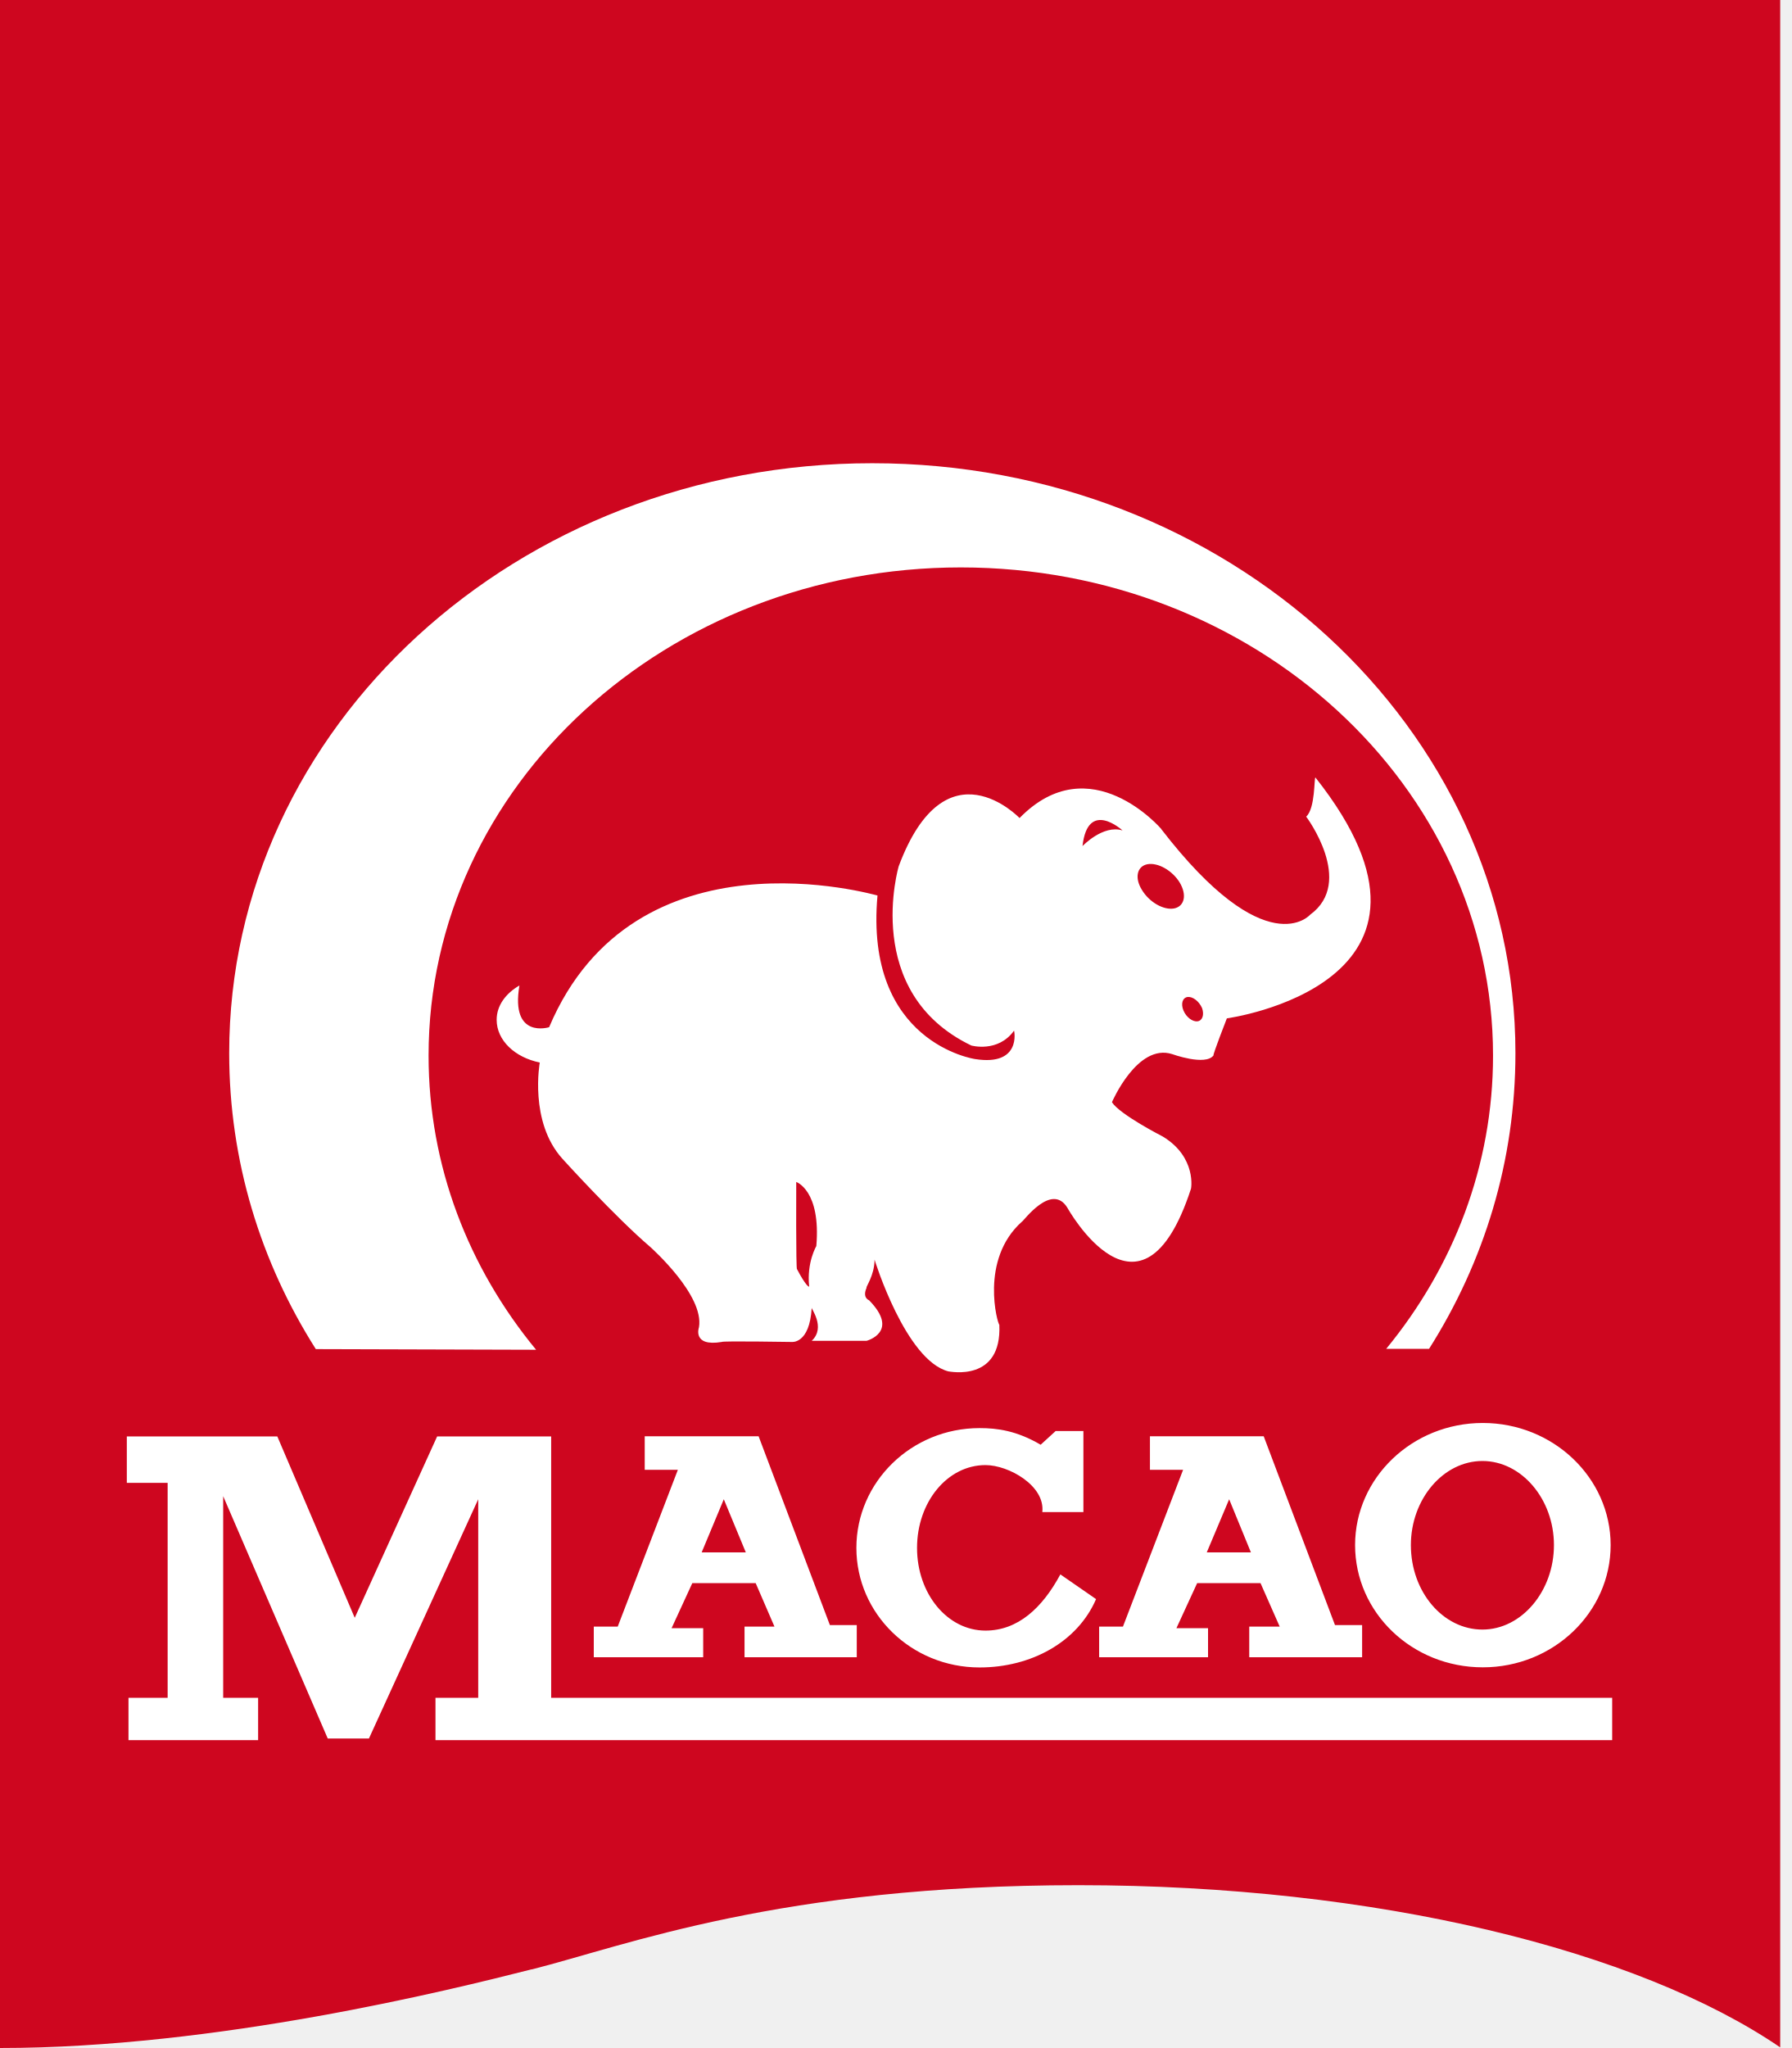
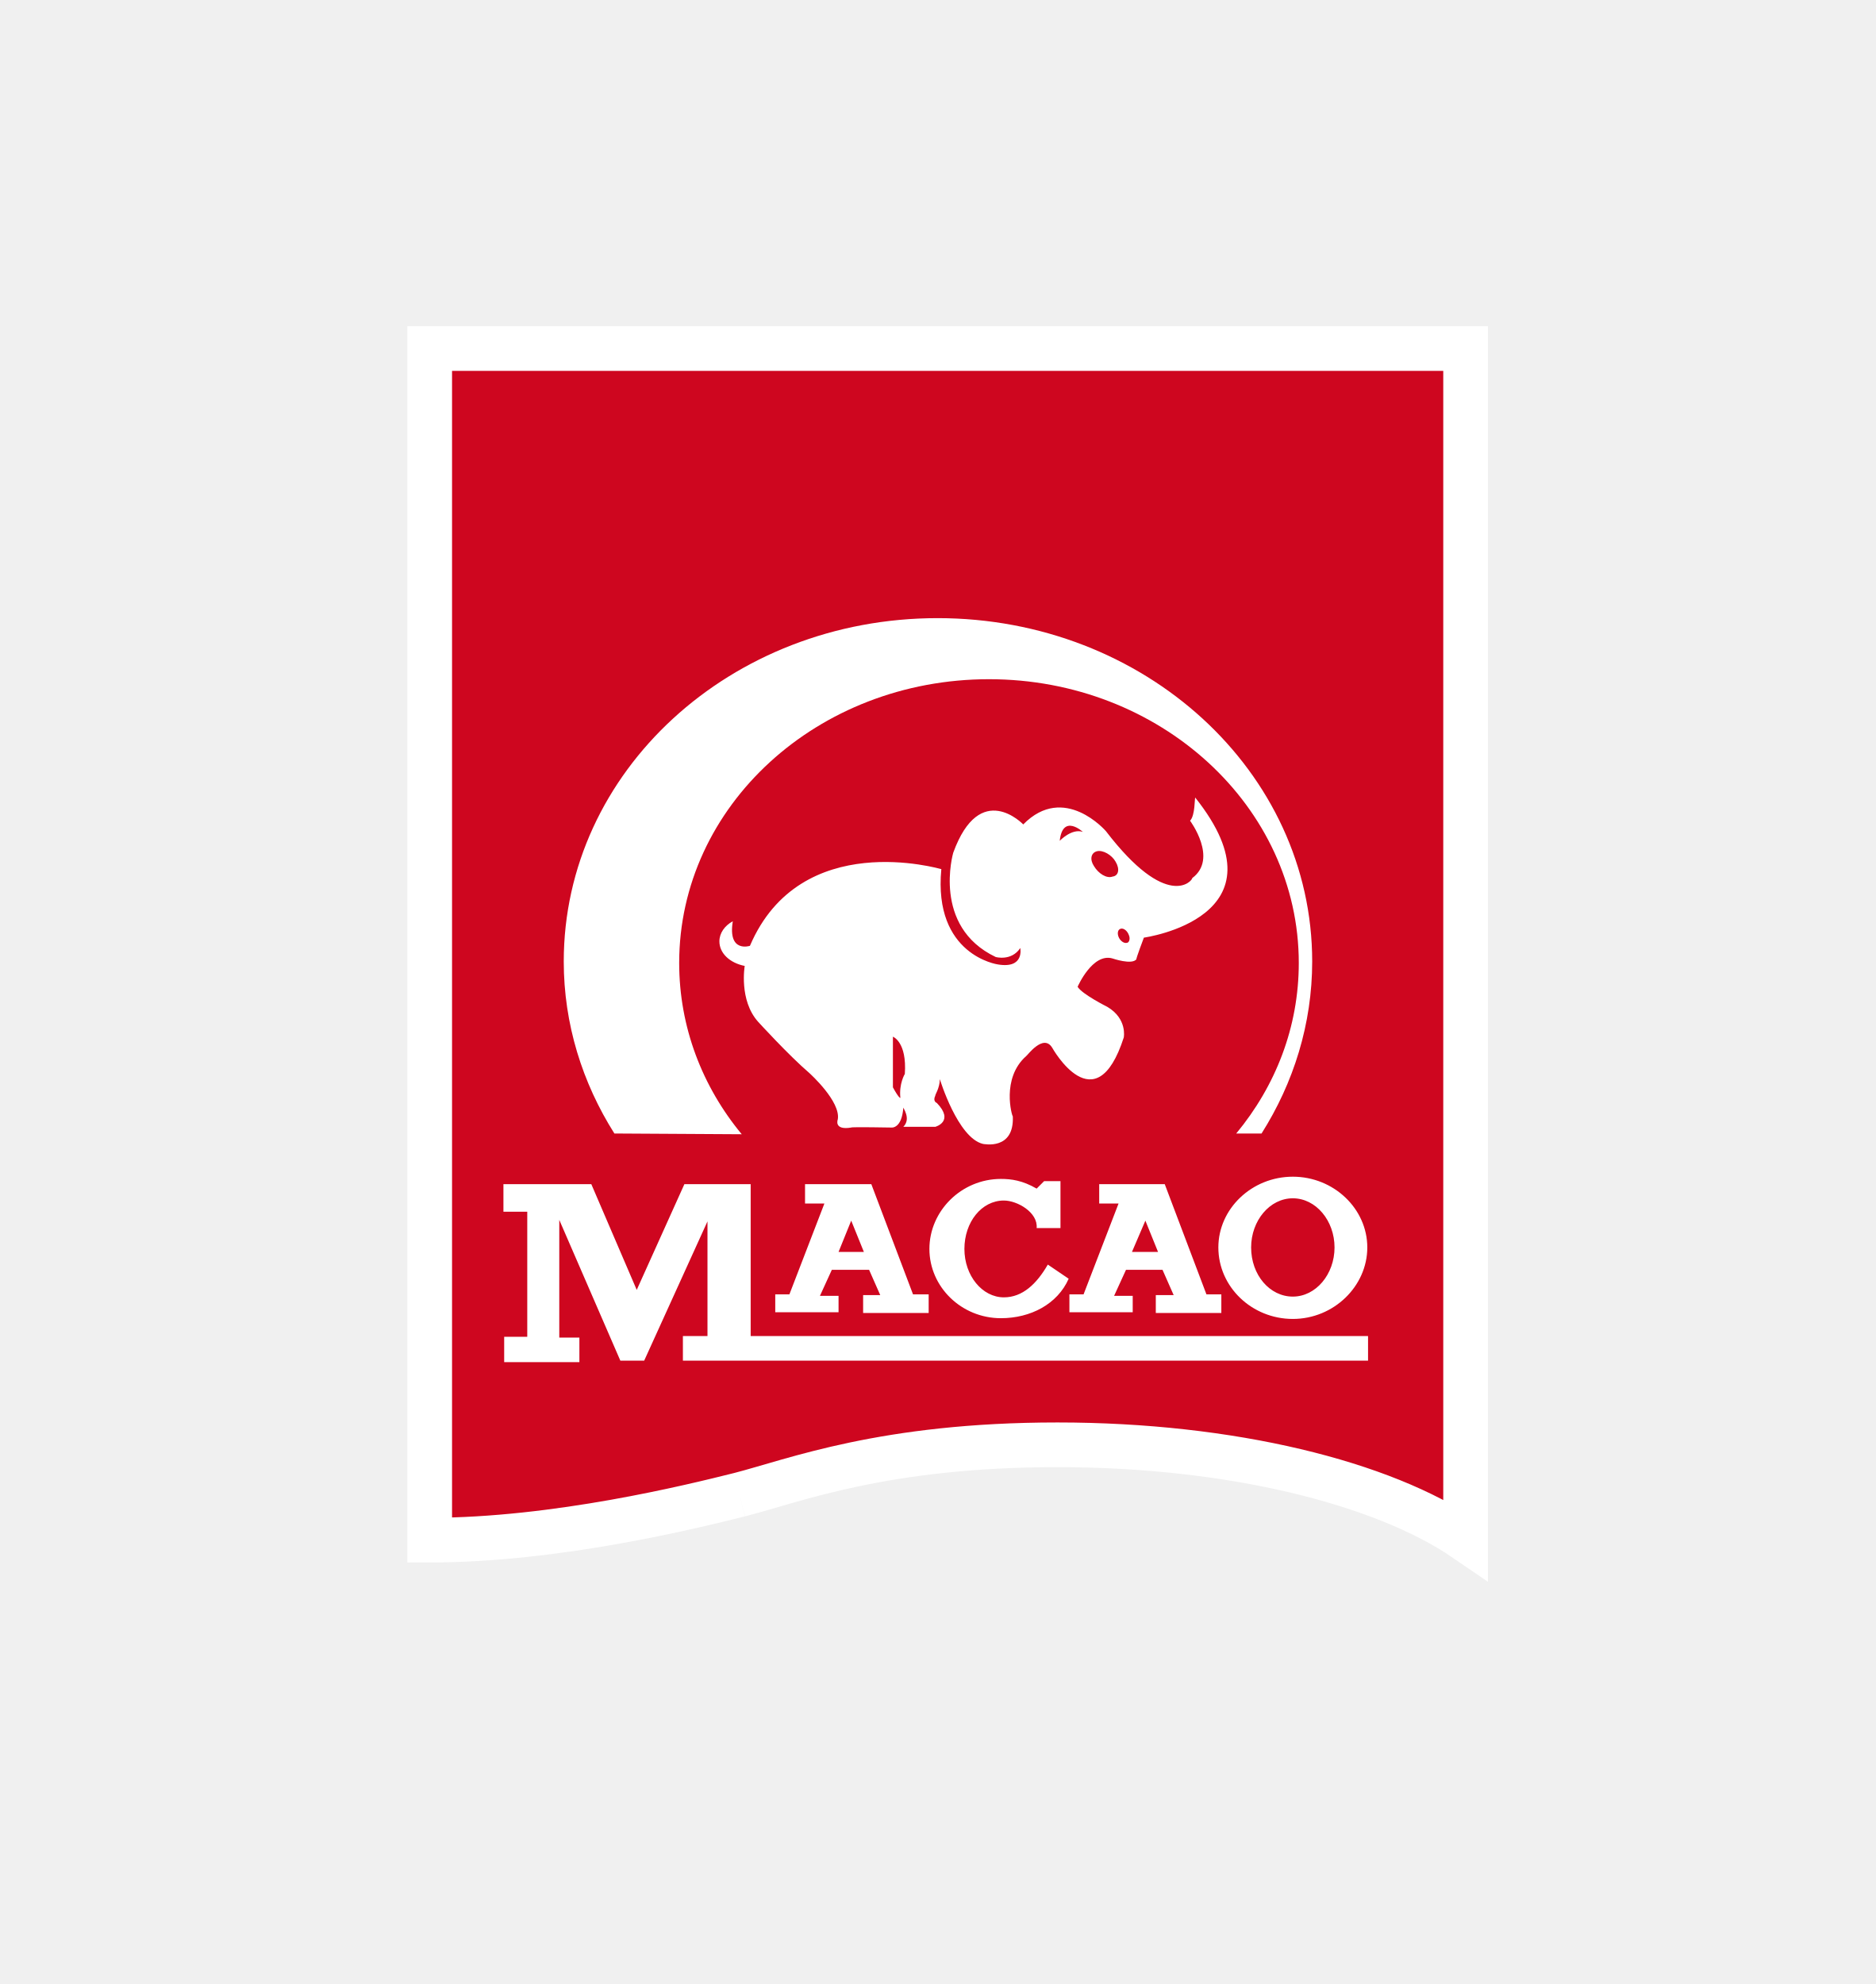
- <svg xmlns="http://www.w3.org/2000/svg" width="140" height="160" viewBox="0 0 140 160" fill="none">
-   <g clip-path="url(#clip0_185_264)">
-     <path d="M41.56 153.85C35.18 155.47 16.93 160 0 160V0H139.11V159.95C128 152.37 107.59 147.28 84.27 147.28C60.95 147.28 48.98 151.98 41.56 153.86" fill="#CE061F" />
-     <path fill-rule="evenodd" clip-rule="evenodd" d="M10.04 135.95V132.64H13.1V115.85H9.91V112.22H21.67L27.72 126.39L34.16 112.22H43.07V132.64H125.98V135.95H34.03V132.64H37.37V117.13L28.83 135.82H25.61L17.44 116.89V132.64H20.17V135.95H10.04ZM82.47 111.8H84.66V118.13H81.45C81.68 116.07 78.82 114.46 77.01 114.46C74.02 114.46 71.66 117.36 71.66 120.93C71.66 124.5 74.02 127.39 77.01 127.39C79.54 127.39 81.45 125.62 82.86 123L85.65 124.93C84.19 128.3 80.56 130.27 76.55 130.27C71.21 130.27 66.92 126.07 66.92 120.93C66.92 115.79 71.21 111.57 76.55 111.57C77.92 111.57 79.45 111.77 81.32 112.87L82.49 111.8H82.47ZM105.89 120.71C105.89 115.46 110.36 111.17 115.87 111.17C121.38 111.17 125.86 115.46 125.86 120.71C125.86 125.96 121.39 130.26 115.87 130.26C110.35 130.26 105.89 125.99 105.89 120.71ZM110.25 120.71C110.25 117.12 112.78 114.14 115.84 114.14C118.9 114.14 121.43 117.12 121.43 120.71C121.43 124.3 118.91 127.31 115.84 127.31C112.77 127.31 110.25 124.37 110.25 120.71ZM89.86 112.22V114.83H92.45L87.75 127.08H85.89V129.47H94.4V127.2H91.93L93.55 123.68H98.5L100 127.08H97.62V129.47H106.44V126.96H104.32L98.75 112.21H89.86V112.22ZM97.75 121.28H94.3L96.05 117.13L97.75 121.28ZM50.38 112.22V114.83H52.97L48.27 127.08H46.4V129.47H54.95V127.2H52.48L54.1 123.68H59.05L60.52 127.08H58.18V129.47H66.95V126.96H64.85L59.28 112.21H50.38V112.22ZM58.28 121.28H54.83L56.56 117.13L58.28 121.28Z" fill="white" />
-     <path fill-rule="evenodd" clip-rule="evenodd" d="M41.9 105.46C36.62 99.06 33.49 91.1 33.49 82.47C33.49 61.4 52.11 44.33 75.08 44.33C98.05 44.33 116.67 61.4 116.67 82.47C116.67 91.07 113.57 98.99 108.32 105.38H111.67C115.98 98.58 118.42 90.7 118.42 82.28C118.42 56.82 95.93 36.19 68.16 36.19C40.39 36.19 17.91 56.82 17.91 82.28C17.91 90.7 20.37 98.61 24.68 105.4L41.9 105.45V105.46ZM90.76 64.78C90.76 64.78 85.2 58.25 79.67 63.91C79.67 63.91 73.9 57.85 70.23 67.67C70.23 67.67 67.3 77.54 75.9 81.68C75.9 81.68 77.98 82.27 79.24 80.52C79.26 80.52 79.83 83.31 76.2 82.74C76.2 82.74 67.53 81.5 68.57 69.96C68.46 69.96 49.62 64.39 42.91 80.25C42.91 80.25 39.87 81.21 40.59 76.99C39.52 77.61 38.81 78.56 38.81 79.67C38.81 81.28 40.23 82.61 42.18 83.01C42.18 83.01 41.33 87.64 43.95 90.53C43.95 90.53 48.04 95.05 50.85 97.45C50.96 97.56 55.04 101.2 54.62 103.69C54.62 103.69 54.06 105.23 56.4 104.84C56.4 104.75 61.85 104.84 61.85 104.84C61.85 104.84 63.27 105.04 63.43 102.16C63.32 102.16 64.57 103.69 63.43 104.75H67.72C67.72 104.75 70.34 104.06 67.91 101.58C67.91 101.58 67.36 101.4 67.72 100.6C67.61 100.6 68.34 99.65 68.34 98.41C68.34 98.41 70.76 106.27 74.11 107.14C74.21 107.14 78.3 108.01 78.09 103.49C77.97 103.49 76.51 98.41 79.87 95.43C79.96 95.43 82.18 92.34 83.41 94.36C83.41 94.36 89.17 104.74 93.05 92.92C93.09 92.93 93.53 90.4 90.86 88.79C90.86 88.79 87.51 87.08 86.89 86.11C86.89 86.11 88.87 81.49 91.59 82.35C91.59 82.35 94.2 83.3 94.83 82.45C94.74 82.45 95.87 79.56 95.87 79.56C95.87 79.56 115.57 76.88 102.79 60.74C102.68 60.74 102.79 63.15 102.07 63.8C102.07 63.8 105.9 68.9 102.38 71.46C102.38 71.46 98.96 75.43 90.74 64.77M87.72 64.88C87.72 64.88 85 62.39 84.59 66.1C84.59 66.1 86.2 64.4 87.72 64.88ZM92.48 78.95C92.26 78.42 92.4 77.95 92.8 77.89C93.19 77.84 93.69 78.21 93.93 78.75C94.12 79.28 93.96 79.74 93.58 79.79C93.19 79.84 92.7 79.47 92.48 78.95ZM62.22 92.34C62.22 92.34 64.16 92.99 63.79 97.35C63.79 97.35 63.03 98.62 63.23 100.5C63.23 100.59 62.93 100.4 62.28 99.15C62.19 99.27 62.22 92.33 62.22 92.33M89.23 69.52C88.65 68.59 88.84 67.69 89.65 67.52C90.48 67.36 91.61 68.01 92.18 68.94C92.76 69.9 92.57 70.8 91.76 70.97C90.94 71.13 89.81 70.49 89.23 69.52Z" fill="white" />
+ <svg xmlns="http://www.w3.org/2000/svg" version="1.1" id="Calque_1" x="0px" y="0px" viewBox="0 0 251.9 266.4" style="enable-background:new 0 0 251.9 266.4;" xml:space="preserve">
+   <style type="text/css">
+ 	.st0{display:none;}
+ 	.st1{fill:#CE061F;stroke:#FFFFFF;stroke-width:6;stroke-miterlimit:10;}
+ 	.st2{fill-rule:evenodd;clip-rule:evenodd;fill:#FFFFFF;}
+ </style>
+   <rect x="0.9" y="-1.3" class="st0" width="253.1" height="269" />
+   <g>
+     <path class="st1" d="M99.3,200.7c-6.4,1.6-24.6,6.1-41.6,6.1v-160h139.1v159.9c-11.1-7.6-31.5-12.7-54.8-12.7   S106.7,198.8,99.3,200.7" />
+     <path class="st2" d="M67.7,182.8v-3.3h3.1v-16.8h-3.2V159h11.8l6.1,14.2l6.4-14.2h8.9v20.4h82.9v3.3H91.7v-3.3h3.3V164l-8.5,18.7   h-3.2l-8.2-18.9v15.8h2.7v3.3H67.7z M140.2,158.6h2.2v6.3h-3.2c0.2-2.1-2.6-3.7-4.4-3.7c-3,0-5.3,2.9-5.3,6.5   c0,3.6,2.4,6.5,5.3,6.5c2.5,0,4.4-1.8,5.9-4.4l2.8,1.9c-1.5,3.4-5.1,5.3-9.1,5.3c-5.3,0-9.6-4.2-9.6-9.3s4.3-9.4,9.6-9.4   c1.4,0,2.9,0.2,4.8,1.3L140.2,158.6L140.2,158.6z M163.6,167.5c0-5.2,4.5-9.5,10-9.5s10,4.3,10,9.5s-4.5,9.6-10,9.6   S163.6,172.8,163.6,167.5z M168,167.5c0-3.6,2.5-6.6,5.6-6.6s5.6,3,5.6,6.6c0,3.6-2.5,6.6-5.6,6.6S168,171.2,168,167.5z M147.6,159   v2.6h2.6l-4.7,12.2h-1.9v2.4h8.5V174h-2.5l1.6-3.5h4.9l1.5,3.4h-2.4v2.4h8.8v-2.5H162l-5.6-14.8L147.6,159L147.6,159z M155.5,168.1   H152l1.8-4.2L155.5,168.1z M108.1,159v2.6h2.6l-4.7,12.2h-1.9v2.4h8.5V174h-2.5l1.6-3.5h5l1.5,3.4h-2.3v2.4h8.8v-2.5h-2.1L117,159   L108.1,159L108.1,159z M116,168.1h-3.4l1.7-4.2L116,168.1z" />
+     <path class="st2" d="M99.6,152.3c-5.3-6.4-8.4-14.4-8.4-23c0-21.1,18.6-38.1,41.6-38.1s41.6,17.1,41.6,38.1   c0,8.6-3.1,16.5-8.4,22.9h3.4c4.3-6.8,6.8-14.7,6.8-23.1c0-25.5-22.5-46.1-50.3-46.1s-50.2,20.6-50.2,46.1c0,8.4,2.5,16.3,6.8,23.1   L99.6,152.3L99.6,152.3z M148.5,111.6c0,0-5.6-6.5-11.1-0.9c0,0-5.8-6.1-9.4,3.8c0,0-2.9,9.9,5.7,14c0,0,2.1,0.6,3.3-1.2   c0,0,0.6,2.8-3,2.2c0,0-8.7-1.2-7.6-12.8c-0.1,0-18.9-5.6-25.7,10.3c0,0-3,1-2.3-3.3c-1.1,0.6-1.8,1.6-1.8,2.7   c0,1.6,1.4,2.9,3.4,3.3c0,0-0.8,4.6,1.8,7.5c0,0,4.1,4.5,6.9,6.9c0.1,0.1,4.2,3.8,3.8,6.2c0,0-0.6,1.5,1.8,1.1c0-0.1,5.4,0,5.4,0   s1.4,0.2,1.6-2.7c-0.1,0,1.1,1.5,0,2.6h4.3c0,0,2.6-0.7,0.2-3.2c0,0-0.6-0.2-0.2-1c-0.1,0,0.6-1,0.6-2.2c0,0,2.4,7.9,5.8,8.7   c0.1,0,4.2,0.9,4-3.7c-0.1,0-1.6-5.1,1.8-8.1c0.1,0,2.3-3.1,3.5-1.1c0,0,5.8,10.4,9.6-1.4c0,0,0.5-2.5-2.2-4.1c0,0-3.4-1.7-4-2.7   c0,0,2-4.6,4.7-3.8c0,0,2.6,0.9,3.2,0.1c-0.1,0,1-2.9,1-2.9s19.7-2.7,6.9-18.8c-0.1,0,0,2.4-0.7,3.1c0,0,3.8,5.1,0.3,7.7   C160.1,118.3,156.7,122.3,148.5,111.6 M145.4,111.7c0,0-2.7-2.5-3.1,1.2C142.3,112.9,143.9,111.2,145.4,111.7z M150.2,125.8   c-0.2-0.5-0.1-1,0.3-1.1c0.4-0.1,0.9,0.3,1.1,0.9c0.2,0.5,0,1-0.3,1C150.9,126.7,150.4,126.3,150.2,125.8z M119.9,139.2   c0,0,1.9,0.7,1.6,5c0,0-0.8,1.3-0.6,3.2c0,0.1-0.3-0.1-1-1.4C119.9,146.1,119.9,139.2,119.9,139.2 M146.9,116.3   c-0.6-0.9-0.4-1.8,0.4-2c0.8-0.2,2,0.5,2.5,1.4c0.6,1,0.4,1.9-0.4,2C148.6,118,147.5,117.3,146.9,116.3z" />
  </g>
-   <defs>
-     <clipPath id="clip0_185_264">
-       <rect width="139.11" height="160" fill="white" />
-     </clipPath>
-   </defs>
</svg>
